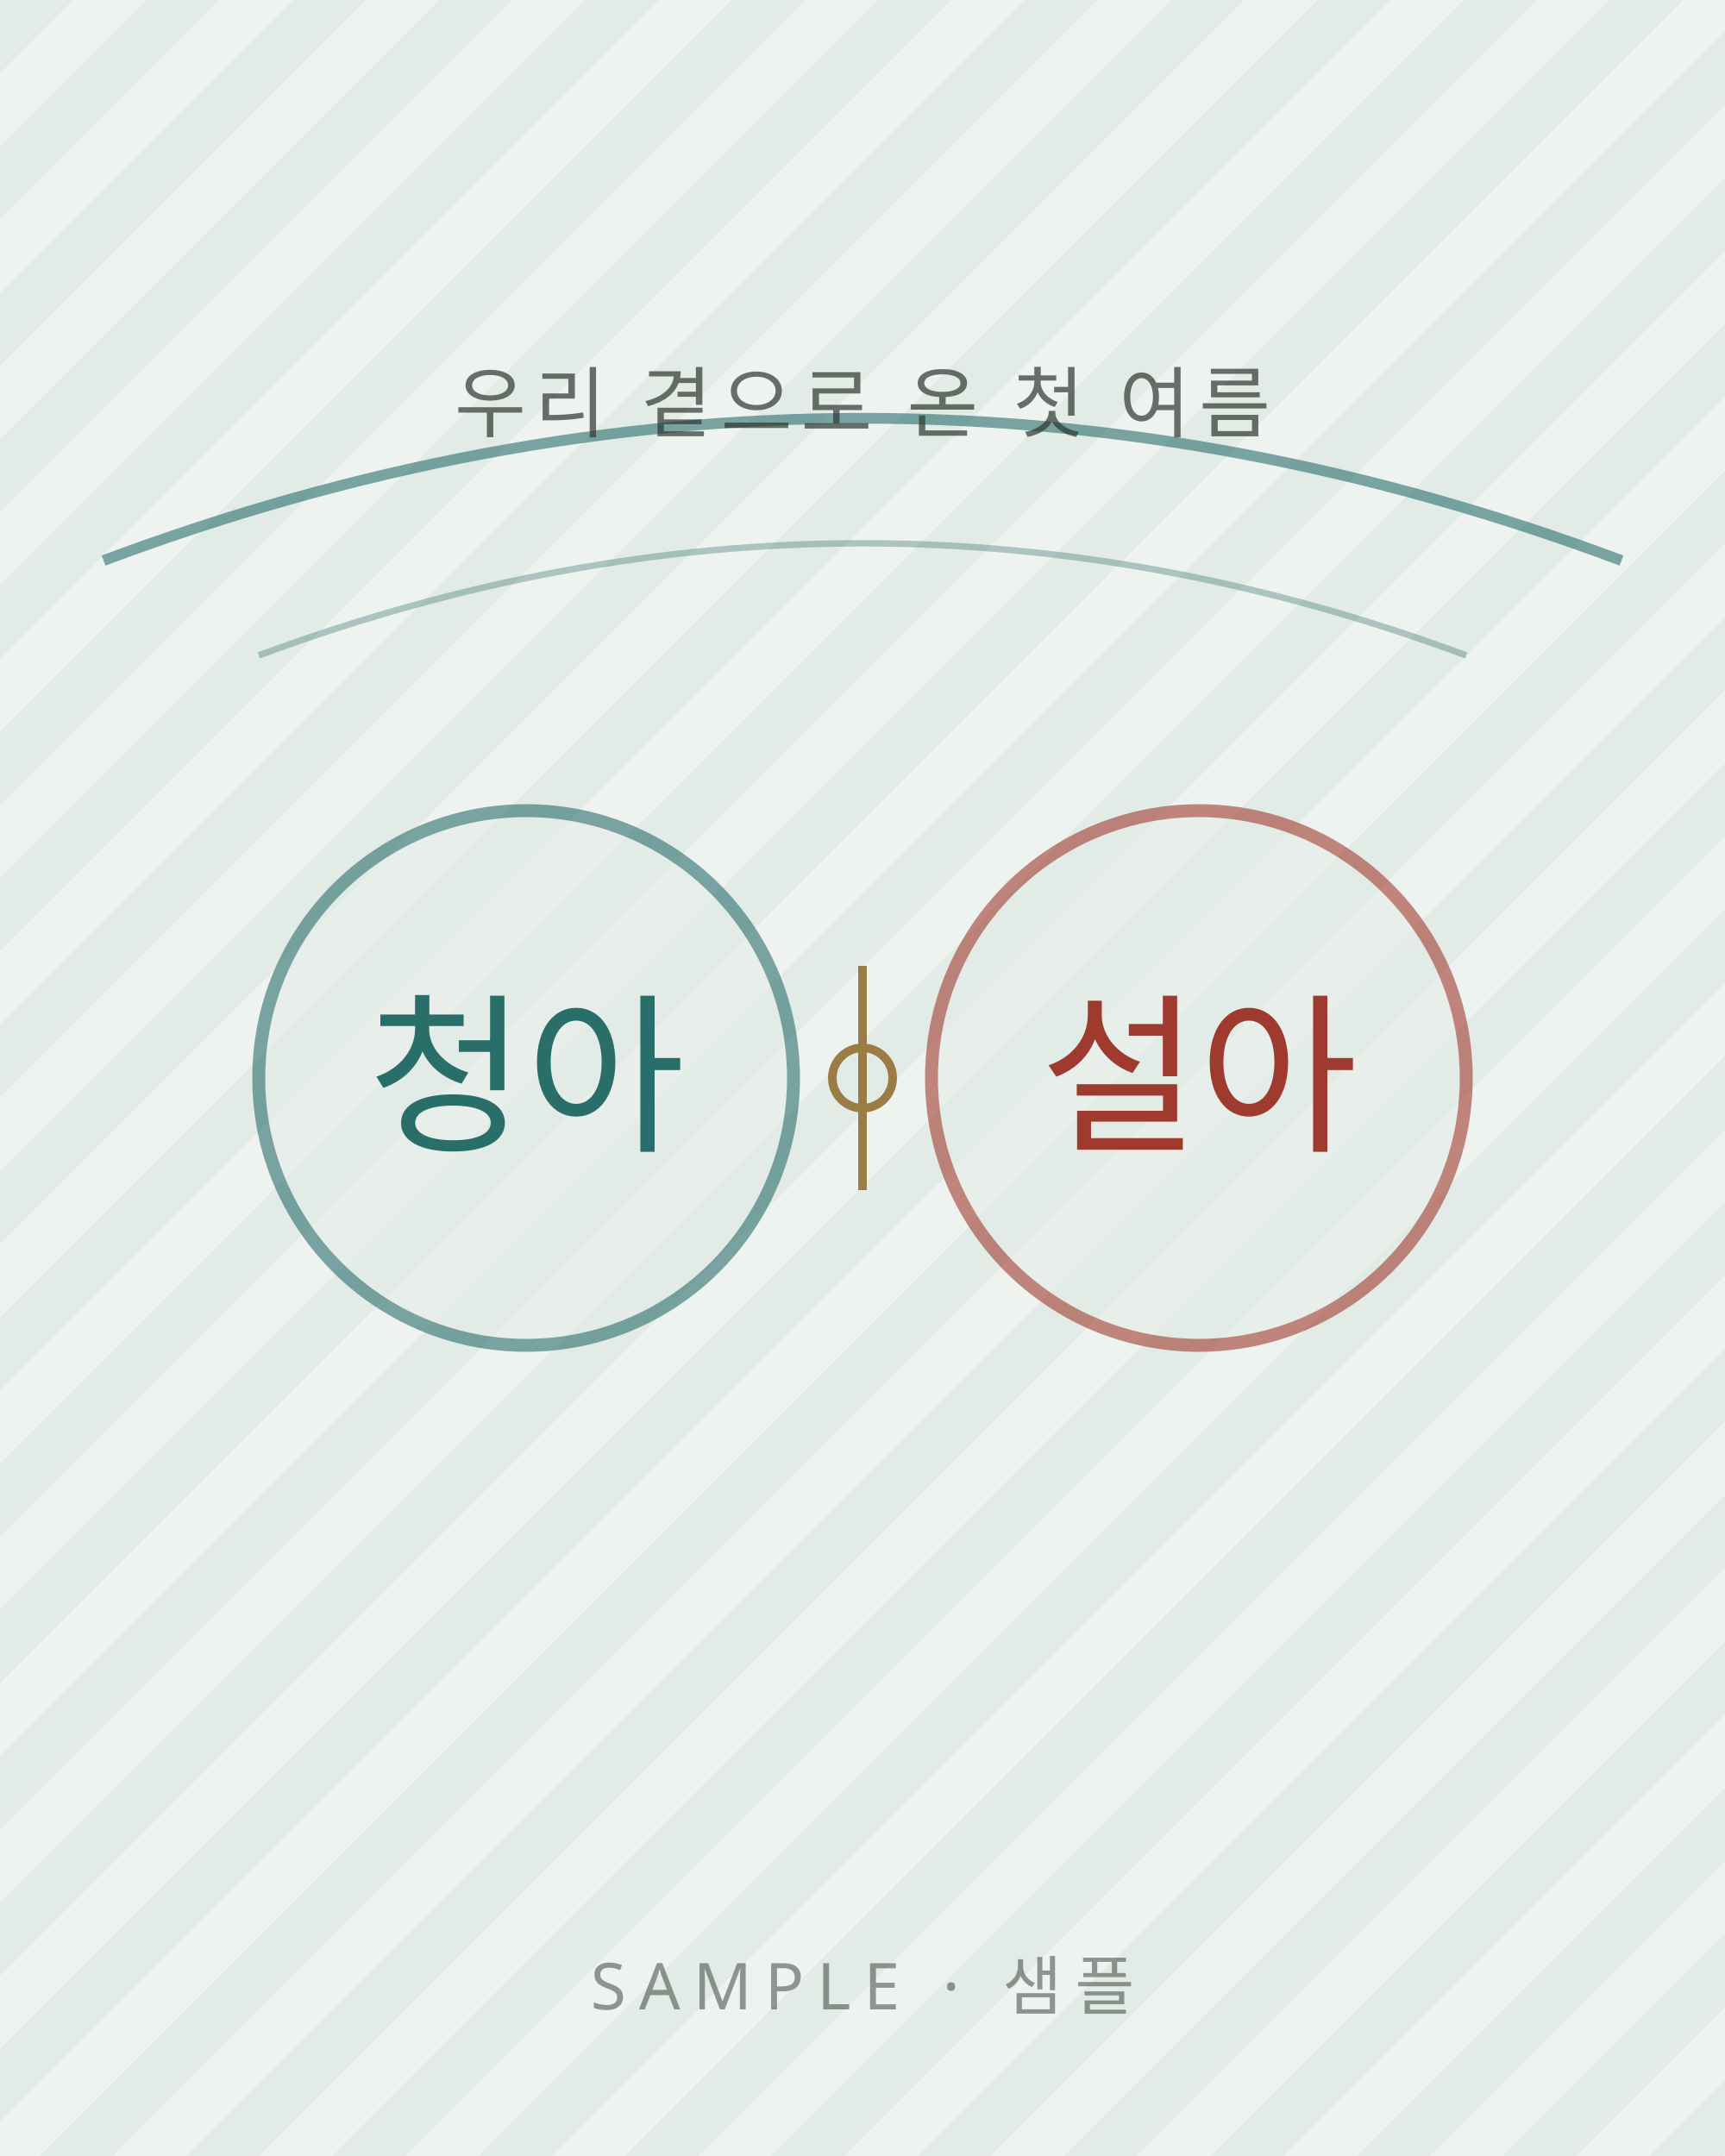
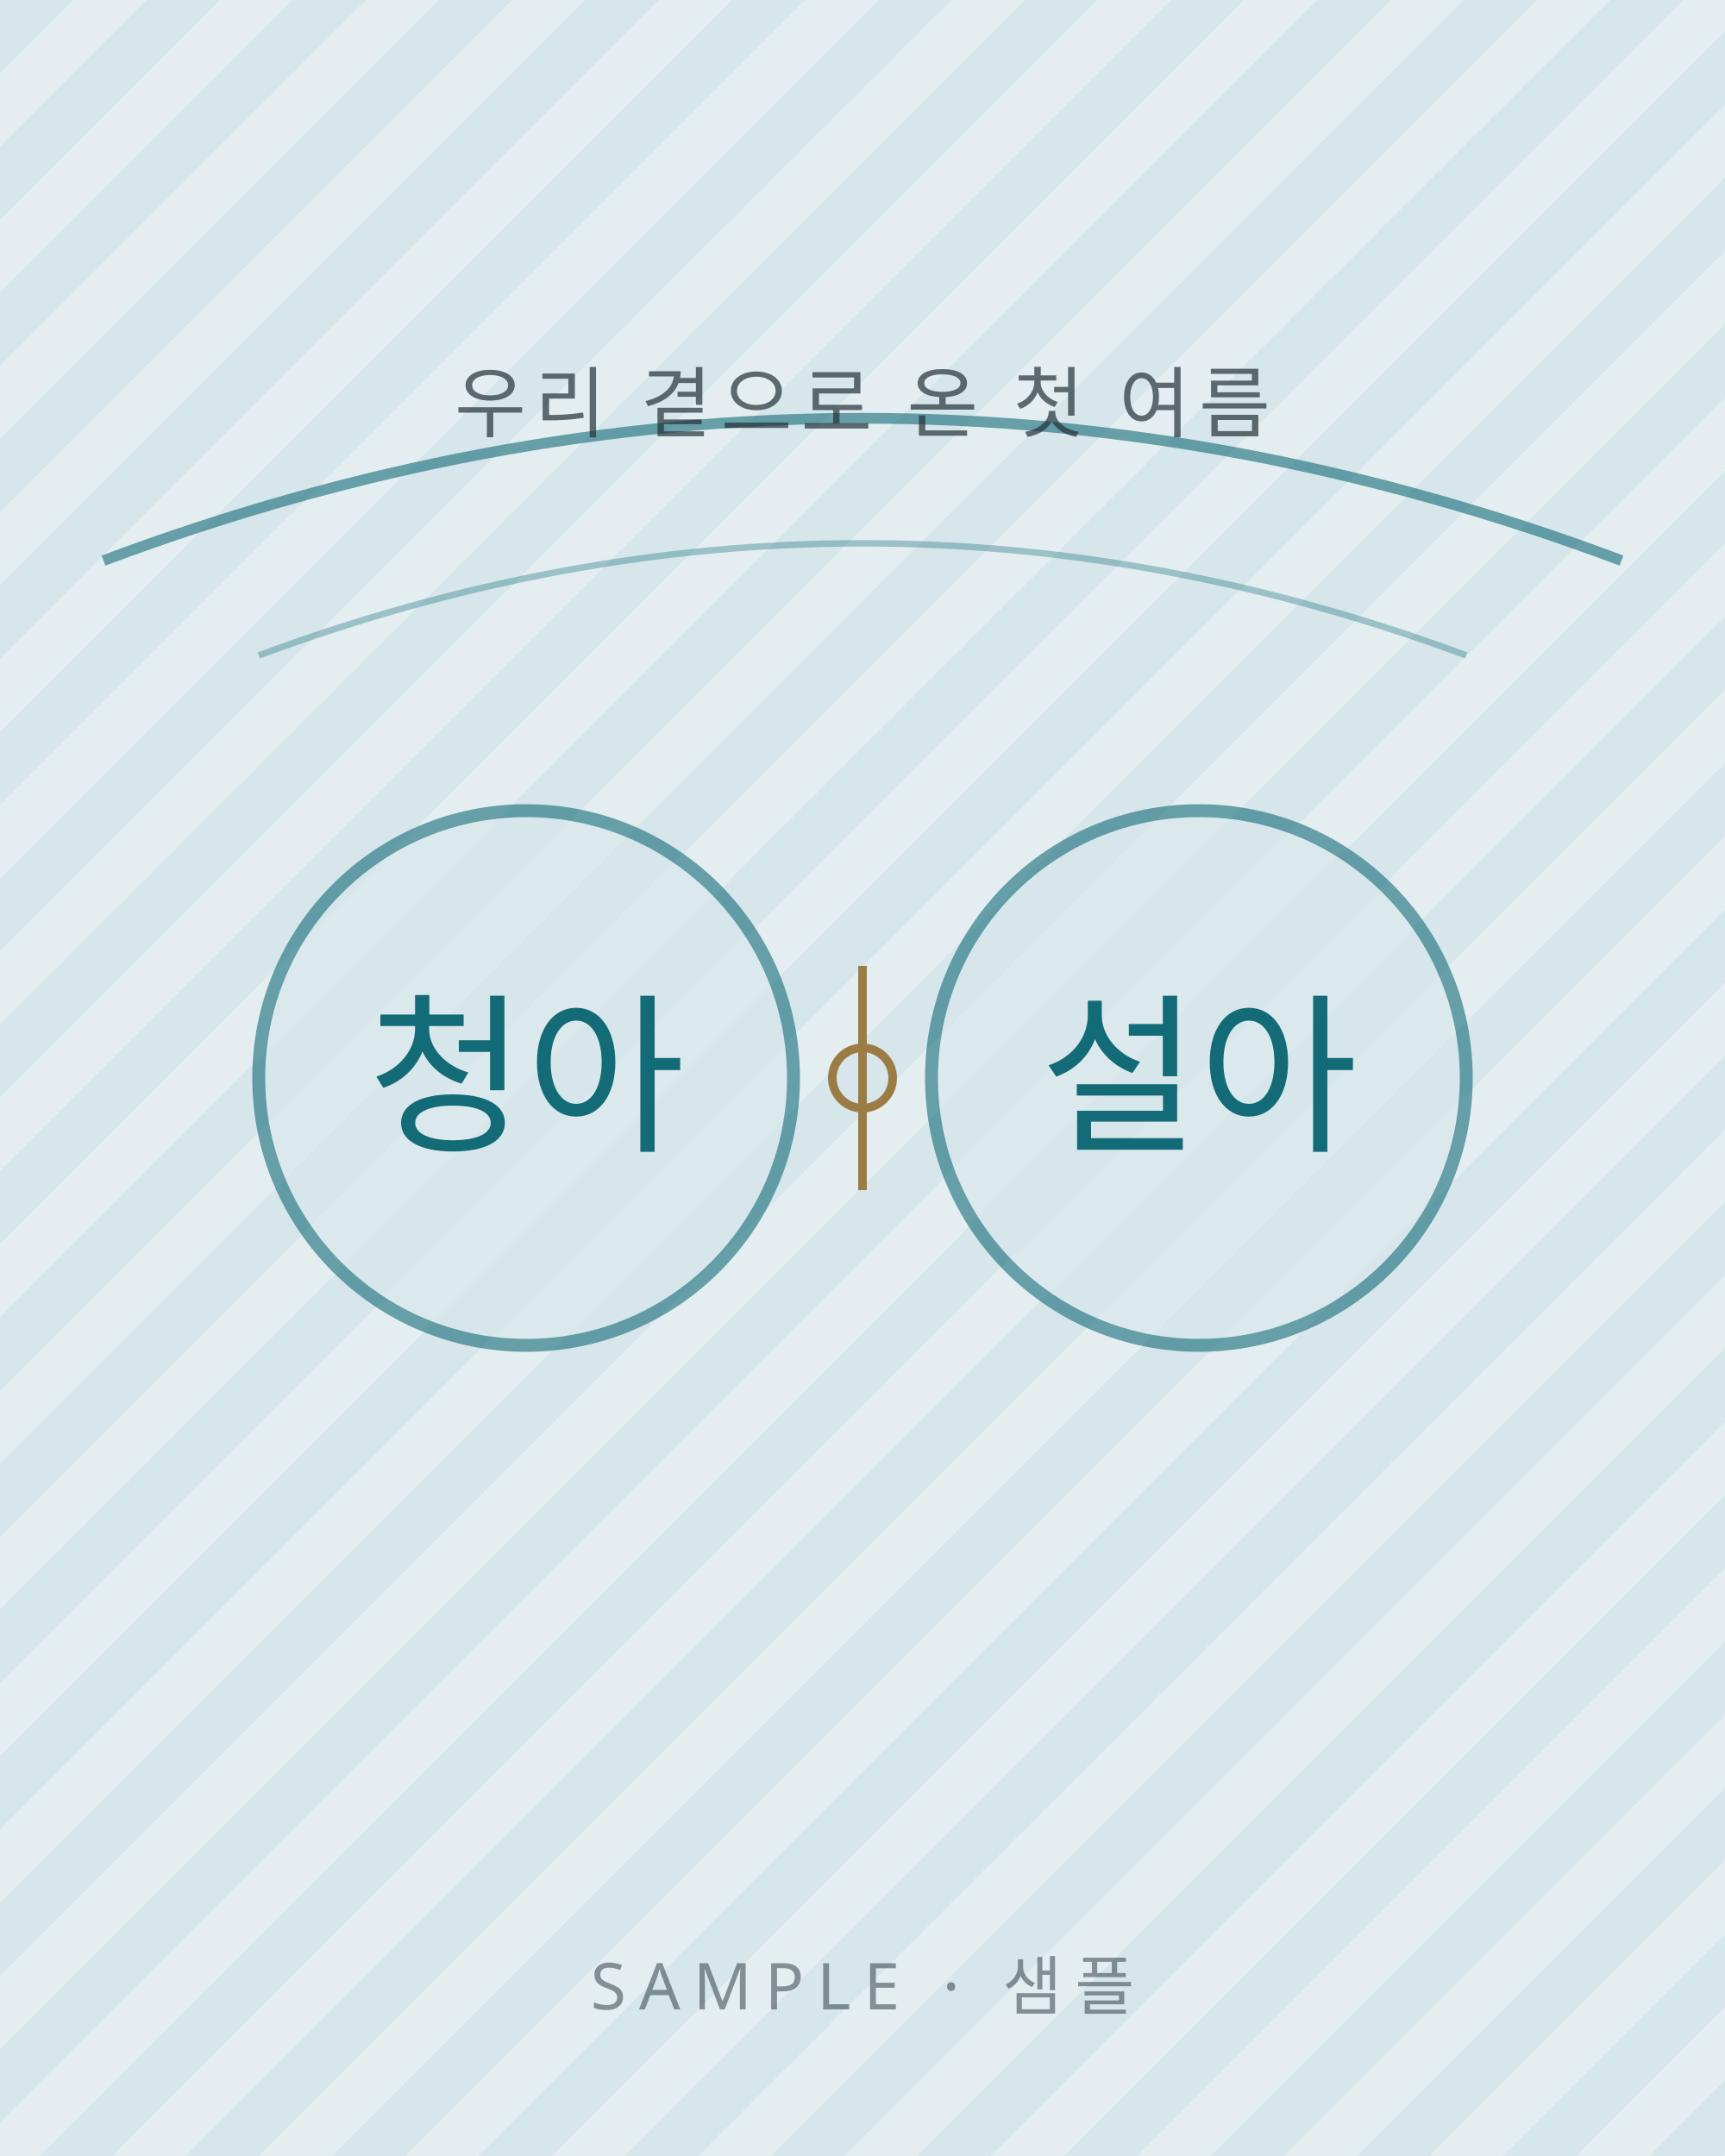
<svg xmlns="http://www.w3.org/2000/svg" width="400" height="500" viewBox="0 0 400 500" role="img" aria-label="청아 설아 함께 샘플 이미지">
-   <rect width="400" height="500" fill="#EFF3F0" />
+   <rect width="400" height="500" fill="#E4EEF1" />
  <rect width="400" height="500" fill="url(#paperH)" />
  <defs>
    <pattern id="paperH" width="24" height="24" patternTransform="rotate(45)" patternUnits="userSpaceOnUse">
-       <rect width="24" height="24" fill="#EFF3F0" />
-       <rect width="12" height="24" fill="#E2EBE5" />
+       <rect width="24" height="24" fill="#E4EEF1" />
+       <rect width="12" height="24" fill="#D6E6EA" />
    </pattern>
  </defs>
-   <path d="M 24 130 Q 200 64 376 130" fill="none" stroke="#2A6E6A" stroke-width="2.5" opacity="0.6" />
-   <path d="M 60 152 Q 200 100 340 152" fill="none" stroke="#2A6E6A" stroke-width="1.5" opacity="0.35" />
-   <circle cx="122" cy="250" r="62" fill="#E2EBE5" opacity="0.6" stroke="#2A6E6A" stroke-width="3" />
-   <circle cx="278" cy="250" r="62" fill="#E2EBE5" opacity="0.6" stroke="#9E3B2E" stroke-width="3" />
-   <text x="122" y="264" text-anchor="middle" font-family="serif" font-size="40" fill="#2A6E6A">청아</text>
-   <text x="278" y="264" text-anchor="middle" font-family="serif" font-size="40" fill="#9E3B2E">설아</text>
+   <path d="M 24 130 Q 200 64 376 130" fill="none" stroke="#136B78" stroke-width="2.5" opacity="0.6" />
+   <path d="M 60 152 Q 200 100 340 152" fill="none" stroke="#136B78" stroke-width="1.5" opacity="0.35" />
+   <circle cx="122" cy="250" r="62" fill="#D6E6EA" opacity="0.6" stroke="#136B78" stroke-width="3" />
+   <circle cx="278" cy="250" r="62" fill="#D6E6EA" opacity="0.6" stroke="#136B78" stroke-width="3" />
+   <text x="122" y="264" text-anchor="middle" font-family="serif" font-size="40" fill="#136B78">청아</text>
+   <text x="278" y="264" text-anchor="middle" font-family="serif" font-size="40" fill="#136B78">설아</text>
  <line x1="200" y1="224" x2="200" y2="276" stroke="#9C7C45" stroke-width="2" />
  <circle cx="200" cy="250" r="7" fill="none" stroke="#9C7C45" stroke-width="2" />
-   <text x="200" y="100" text-anchor="middle" font-family="sans-serif" font-size="18" letter-spacing="2" fill="#2E352F" opacity="0.7">우리 곁으로 온 첫 여름</text>
-   <text x="200" y="466" text-anchor="middle" font-family="sans-serif" font-size="15" letter-spacing="3" fill="#2E352F" opacity="0.5">SAMPLE · 샘플</text>
+   <text x="200" y="100" text-anchor="middle" font-family="sans-serif" font-size="18" letter-spacing="2" fill="#223038" opacity="0.7">우리 곁으로 온 첫 여름</text>
+   <text x="200" y="466" text-anchor="middle" font-family="sans-serif" font-size="15" letter-spacing="3" fill="#223038" opacity="0.5">SAMPLE · 샘플</text>
</svg>
